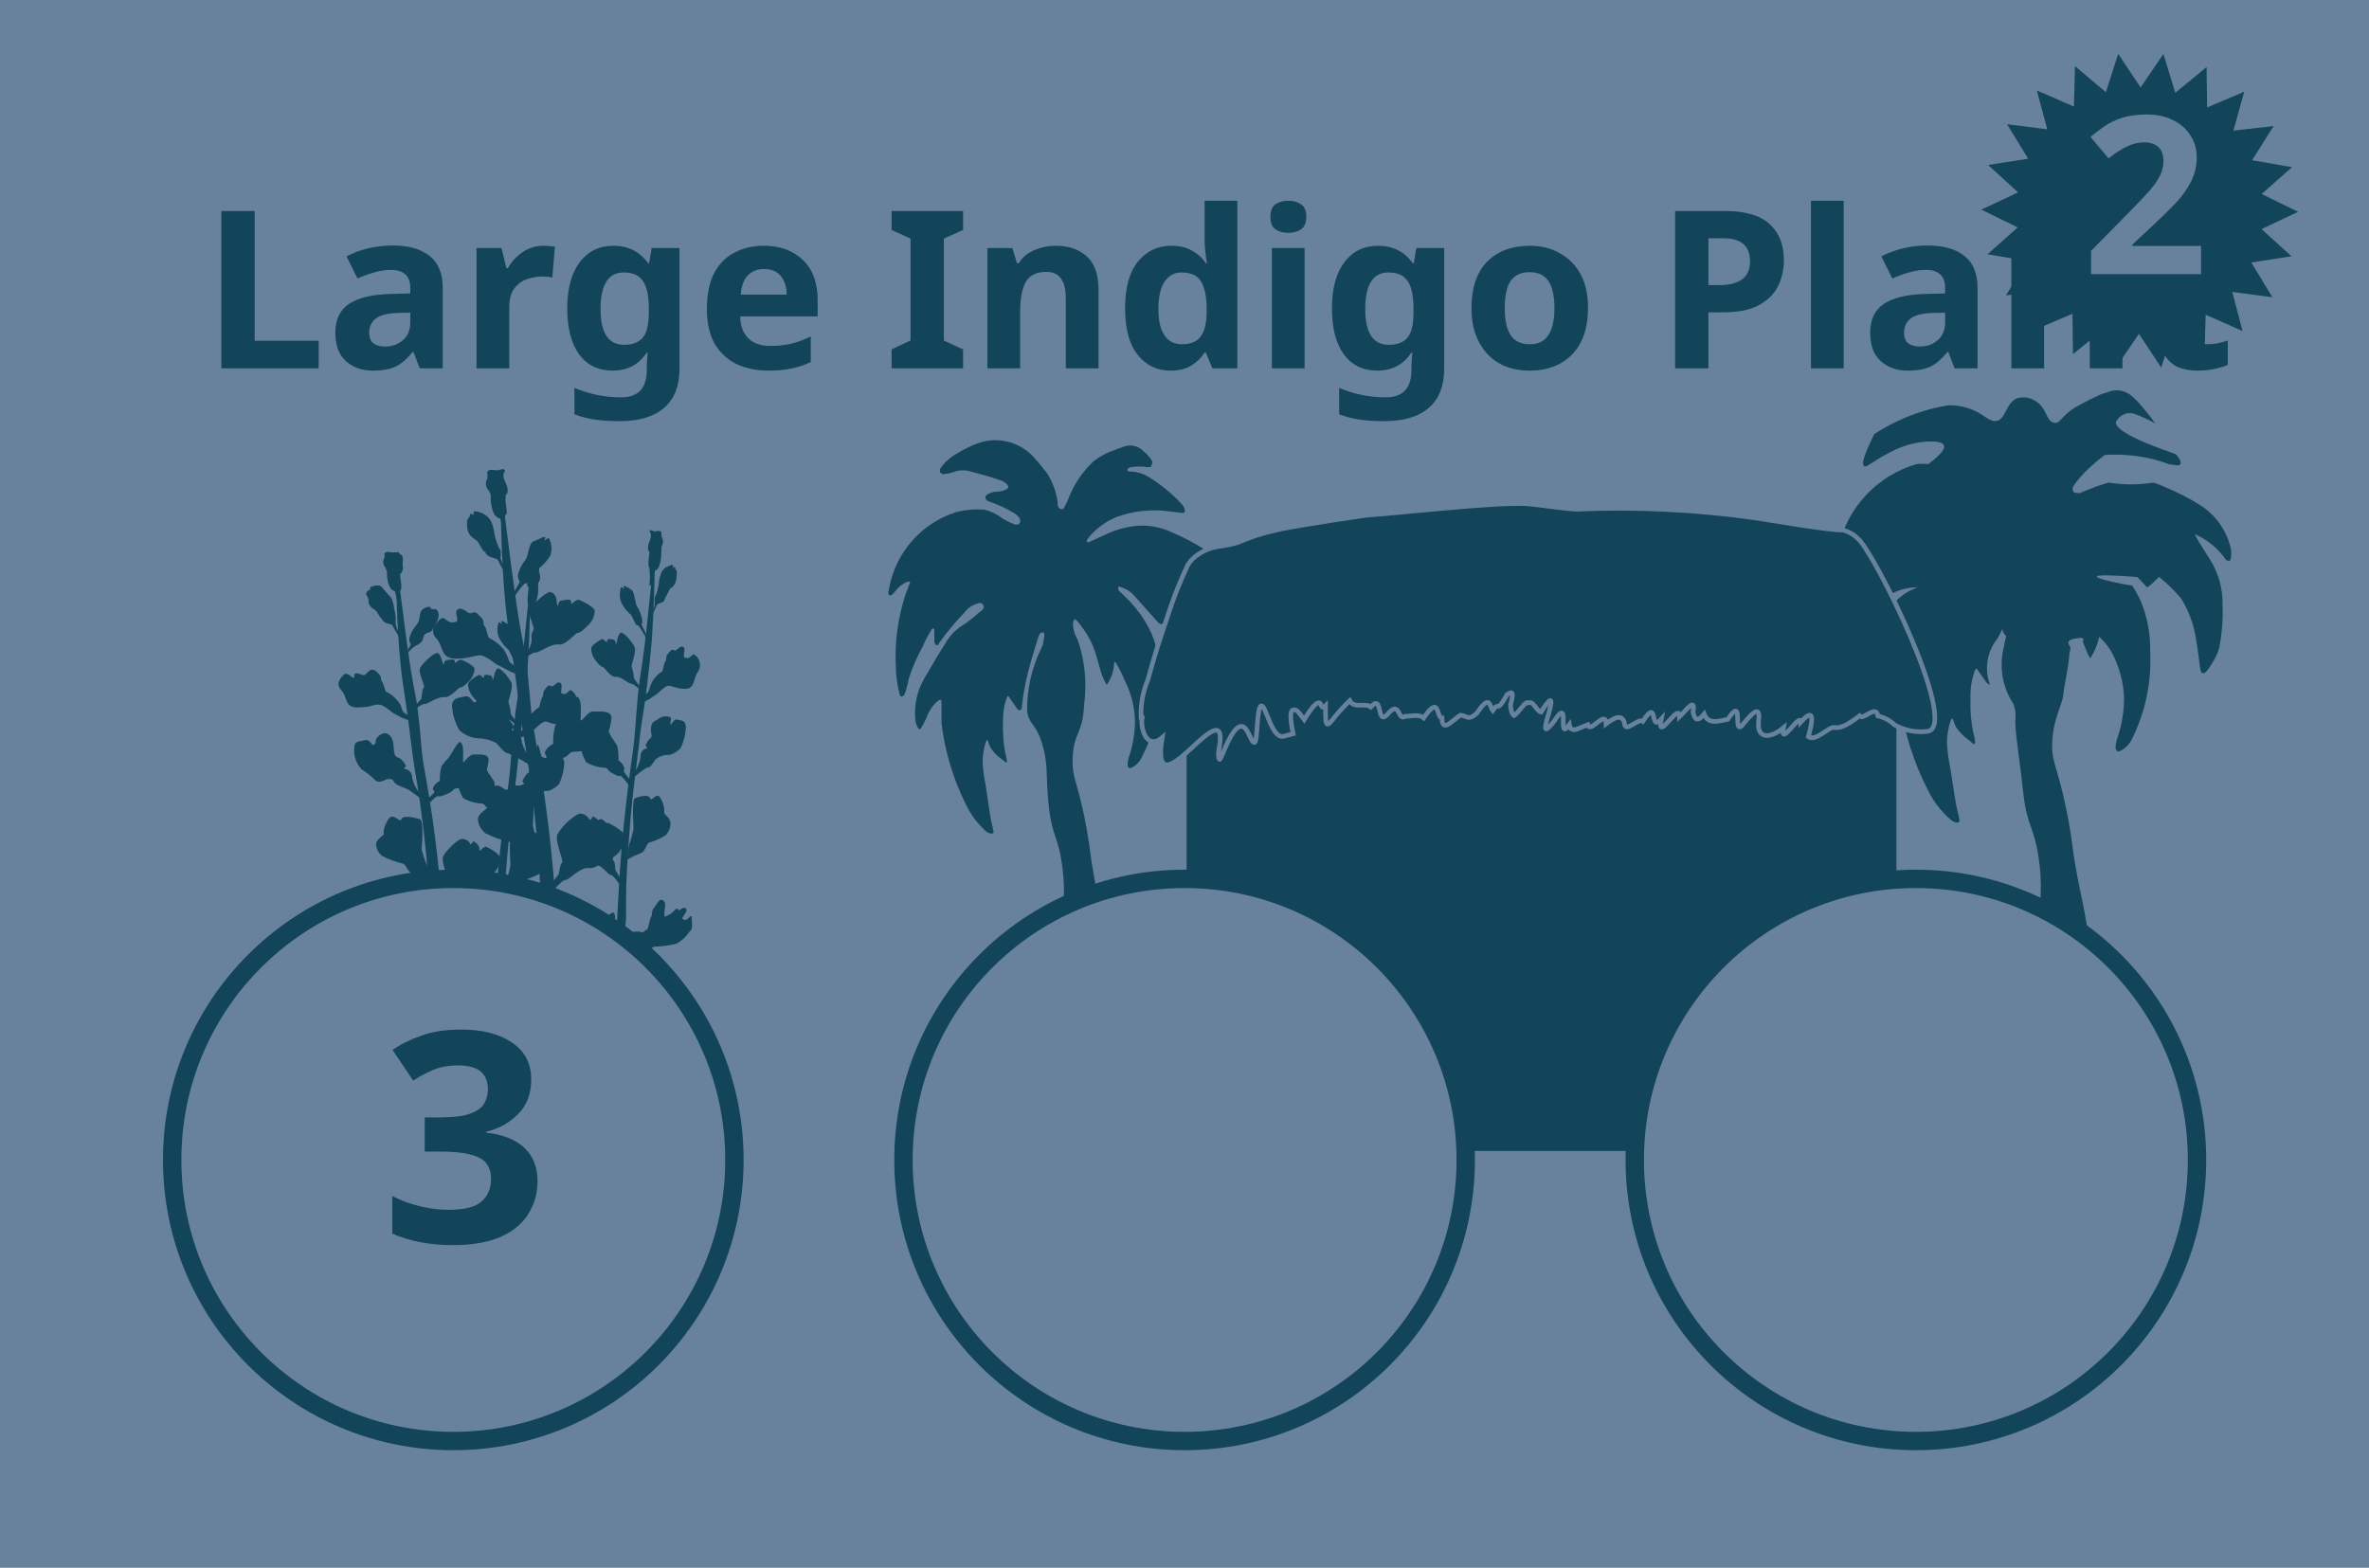
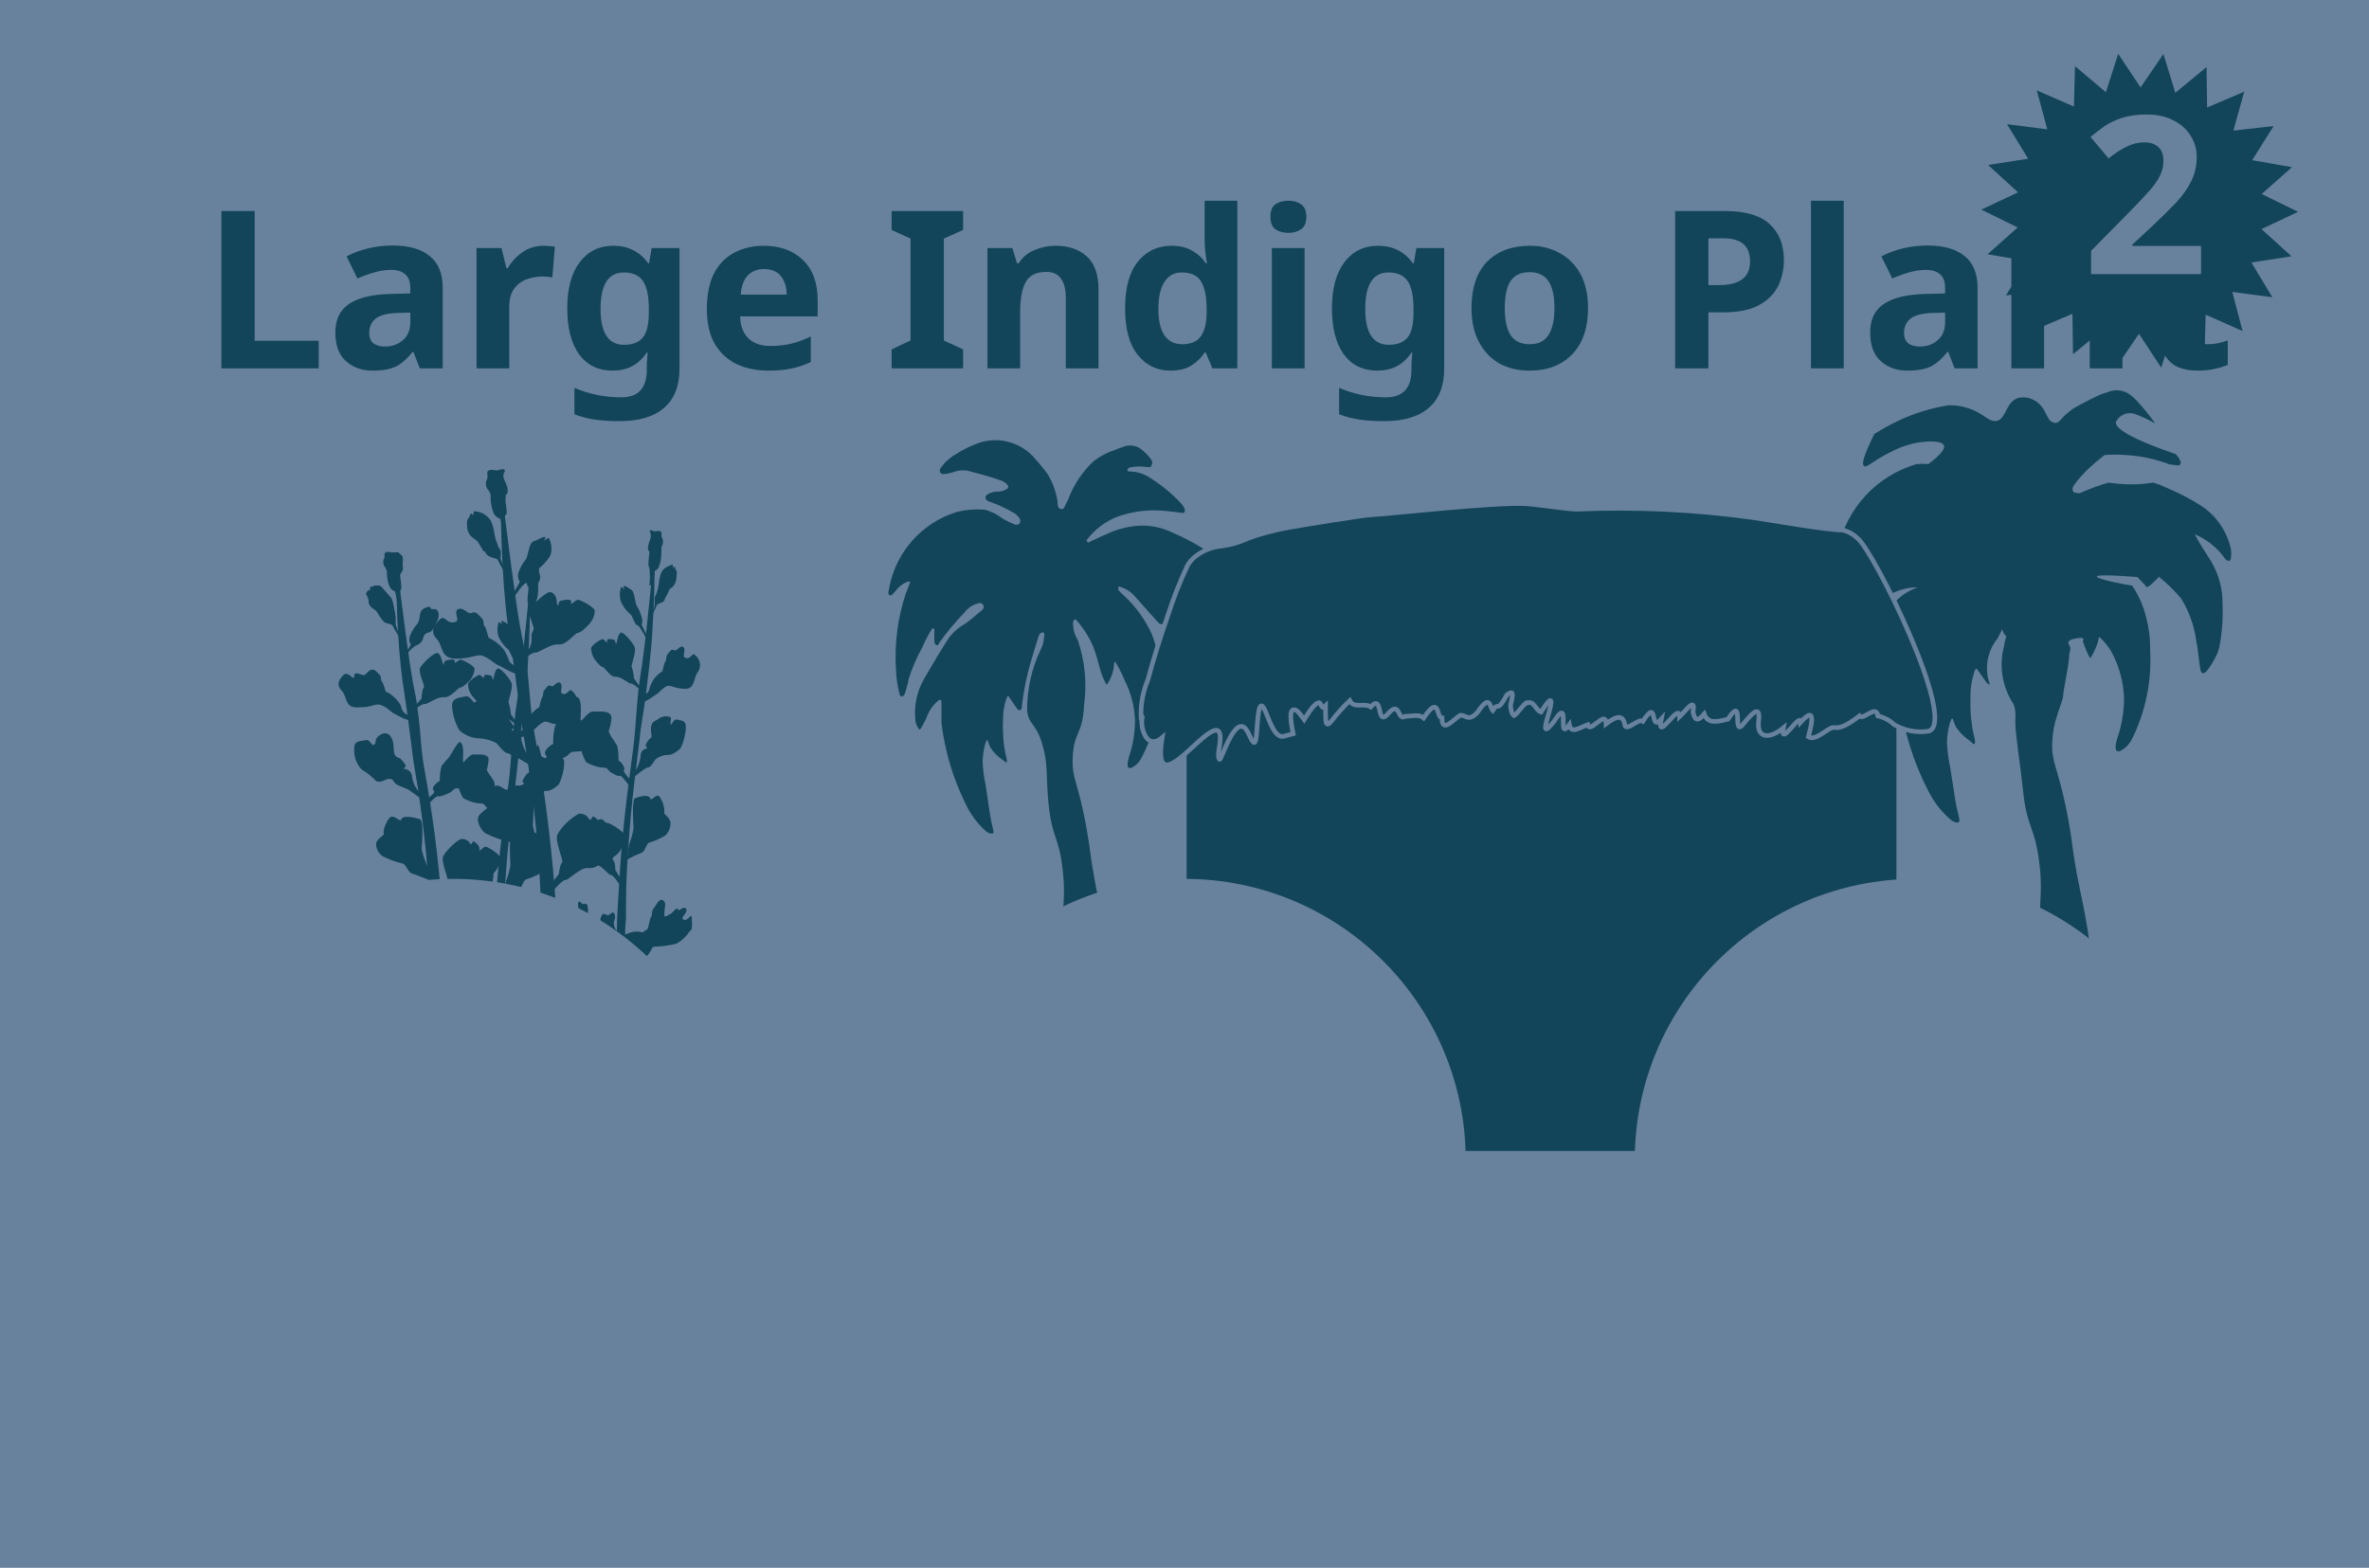
<svg xmlns="http://www.w3.org/2000/svg" viewBox="0 0 128.93 85.34">
  <defs>
-     <style>.cls-1,.cls-5,.cls-7{fill:#68829e;}.cls-2,.cls-7{font-size:12px;}.cls-2,.cls-3,.cls-4,.cls-6{fill:#124559;}.cls-2,.cls-6,.cls-7{font-family:CalifornianFB-Bold, Californian FB;font-weight:700;}.cls-4{stroke:#68829e;stroke-width:0.25px;}.cls-4,.cls-5{stroke-miterlimit:10;}.cls-5{stroke:#124559;}.cls-6{font-size:16px;}</style>
+     <style>.cls-1,.cls-5{fill:#68829e;}.cls-2,.cls-5{font-size:12px;font-family:CalifornianFB-Bold, Californian FB;font-weight:700;}.cls-2,.cls-3,.cls-4{fill:#124559;}.cls-4{stroke:#68829e;stroke-miterlimit:10;stroke-width:0.25px;}</style>
  </defs>
  <g id="Layer_2" data-name="Layer 2">
    <g id="BUILDINGS">
      <g id="large_indigo_plant">
        <rect id="building_bg" class="cls-1" width="128.93" height="85.34" />
        <text class="cls-2" transform="translate(10.97 20.05)">Large Indigo Plant</text>
        <g id="building">
          <path class="cls-3" d="M58.13,61.13A.13.13,0,0,1,58,61c.1-.55.21-1.27.29-2.13a26.85,26.85,0,0,0,0-4.88c-.14-1.51-.26-1.33-.37-2.8-.16-2.08.1-2.23-.08-3.8-.21-1.92-.59-1.73-.78-3.69-.15-1.55,0-2.1-.35-3.24s-.73-1-.81-1.78a7.6,7.6,0,0,1,.75-3.35,1.36,1.36,0,0,0,.16-.59.45.45,0,0,0,0-.31l-.07,0c-.15,0-.2.15-.24.28-.14.44-.27.88-.4,1.32a14.19,14.19,0,0,0-.48,2.35c0,.1,0,.25-.11.28s-.17-.11-.23-.19l-.35-.51c-.1-.17-.13,0-.21.24a3.52,3.52,0,0,0-.13.95,5.51,5.51,0,0,0,0,.7,6.33,6.33,0,0,0,.06.78c.08.54.2.81.13.86s0,0-.3-.19a2.27,2.27,0,0,1-.56-.58c-.15-.27-.14-.44-.2-.44s-.23.59-.24,1.16a6.85,6.85,0,0,0,.16,1.28c.22,1.52.26,1.74.31,2s.08.31.11.47,0,.2-.15.18a.53.53,0,0,1-.26-.13,4.63,4.63,0,0,1-1.11-1.51,13.5,13.5,0,0,1-1.3-4.37c0-.3,0-.62,0-.92v-.22c0-.13-.06-.16-.17-.09a2.1,2.1,0,0,0-.65.95c-.09.18-.17.35-.27.52s-.14.1-.2,0a1,1,0,0,1-.14-.49,3.72,3.72,0,0,1,.5-2.19c.41-.7.82-1.41,1.26-2.09a2.63,2.63,0,0,1,.83-.8c.37-.22.68-.53,1-.78.09-.07.18-.16.12-.29a.2.2,0,0,0-.27-.12,1.33,1.33,0,0,0-.76.5A15,15,0,0,0,51.11,35c0,.05-.06.14-.14.12a.23.23,0,0,1-.12-.21c0-.17,0-.35,0-.52s0-.15-.06-.18-.09.06-.12.11a6.5,6.5,0,0,0-.47.91A9.51,9.51,0,0,0,49.44,37c0,.16-.08.32-.11.48a2.26,2.26,0,0,1-.1.31.19.19,0,0,1-.17.12c-.08,0-.09-.09-.11-.16a6.19,6.19,0,0,1-.19-1.36,10.83,10.83,0,0,1,.54-4.09c.06-.15.12-.29.17-.44s.08-.12.05-.18-.12,0-.17,0a1.54,1.54,0,0,0-.63.51c-.1.1-.2.28-.32.2s0-.29,0-.43a5.36,5.36,0,0,1,3.69-4.1,4.94,4.94,0,0,1,1.48-.12,2.58,2.58,0,0,1,1,.49,4.73,4.73,0,0,0,.68.33c.09,0,.18,0,.23-.06a.26.26,0,0,0,0-.3,1,1,0,0,0-.32-.29,7,7,0,0,0-1.3-.6.75.75,0,0,1-.13-.06.19.19,0,0,1,0-.33,1,1,0,0,1,.55-.16,1,1,0,0,0,.5-.13c.12-.08.13-.17,0-.29a.8.8,0,0,0-.38-.21c-.58-.21-1.16-.35-1.75-.51a1.43,1.43,0,0,0-.79.09,2.66,2.66,0,0,1-.49.1.22.22,0,0,1-.21-.11.27.27,0,0,1,.06-.26,2.57,2.57,0,0,1,.84-.74,6,6,0,0,1,1.3-.62,2.83,2.83,0,0,1,3,.92c.22.23.41.5.62.75a4,4,0,0,1,.58,1.57c0,.15,0,.36.19.39s.19-.18.27-.3a1.38,1.38,0,0,0,.14-.3,5.57,5.57,0,0,1,1.35-2,3.84,3.84,0,0,1,1.2-.63c.13-.07.27-.09.4-.15a1,1,0,0,1,1.1.21,2.44,2.44,0,0,1,.46.5.26.26,0,0,1,0,.28c0,.11-.12.11-.21.11a2.61,2.61,0,0,0-.88,0h0c-.09,0-.23.06-.22.16s.15.07.23.08a2,2,0,0,1,1,.34,8.52,8.52,0,0,1,1.66,1.36,1,1,0,0,1,.21.31c.07.17,0,.25-.12.24s-.5-.07-.75-.09a6,6,0,0,0-2.79.3,3.87,3.87,0,0,0-1.63,1.23s-.07.08,0,.13.09.05.14,0c.32-.14.63-.3.94-.43a4.83,4.83,0,0,1,1.85-.45,3.81,3.81,0,0,1,1.71.38,11.67,11.67,0,0,1,1.68.88A3.37,3.37,0,0,1,66.94,32a1.15,1.15,0,0,1,0,.37c0,.18-.1.23-.22.14a.53.53,0,0,1-.12-.14,3.16,3.16,0,0,0-1.37-1.11c.24.47.53.87.78,1.32a4,4,0,0,1,.53,2.11,9.63,9.63,0,0,1-.15,2.08,2.51,2.51,0,0,1-.22.56c-.39.72-.61.87-.68.44s-.1-.89-.18-1.32a5.66,5.66,0,0,0-.72-2.08,8.51,8.51,0,0,0-1-1c-.07-.07-.11,0-.12.08s0,.2-.06.3c-.07.25-.23.3-.39.12-.45-.5-.9-1-1.34-1.5a1.56,1.56,0,0,0-.68-.41.1.1,0,0,0-.14,0c0,.06,0,.11,0,.15a4,4,0,0,0,.29.29,6.55,6.55,0,0,1,1.54,2.13,6.17,6.17,0,0,1,.43,2.38,8.79,8.79,0,0,1-1,4.35,1.17,1.17,0,0,1-.51.52c-.18.08-.25,0-.24-.22a2.29,2.29,0,0,1,.07-.36,6.06,6.06,0,0,0,.33-2,5.13,5.13,0,0,0-.56-2.16A6.47,6.47,0,0,0,60.68,36a.59.59,0,0,0-.06.28,2.12,2.12,0,0,1-.39,1h0a3.24,3.24,0,0,1-.35-.83c-.12-.43-.23-.86-.39-1.27a5.39,5.39,0,0,0-.87-1.38c-.06-.07-.1-.1-.13-.09s-.09.13-.09.17a1.68,1.68,0,0,0,.25.94A7.67,7.67,0,0,1,59,38.37c-.07,1.63-.57,1.46-.62,2.89-.05,1.19.3,1.25.77,3.92.22,1.22.14,1.16.41,2.63.2,1.11.32,1.58.5,2.69.11.75.16,1.22.24,1.91.31,2.66.47,4.09.8,5.61a24.94,24.94,0,0,0,.8,2.86c0,.09,0,.2-.1.2Z" />
          <path class="cls-3" d="M111.14,62.48c.12-.63.27-1.5.37-2.56a29.42,29.42,0,0,0,0-5.46c-.16-1.69-.29-1.49-.42-3.14-.19-2.32.11-2.49-.09-4.25-.25-2.15-.69-1.93-.91-4.12-.15-1.46-.39-2.81-.41-3.63a3.61,3.61,0,0,0,0-.6,1.93,1.93,0,0,0-.09-.38,3.9,3.9,0,0,1-.51-3.21c0-.16.07-.32.11-.49a.74.74,0,0,1-.23-.42c0-.14,0-.29.07-.18a2,2,0,0,1-.1.29c-.07.15-.15.29-.22.43a2.55,2.55,0,0,0-.41,2.5c-.12,0-.19-.12-.26-.21l-.4-.57c-.12-.19-.16,0-.24.27a3.74,3.74,0,0,0-.16,1.06c0,.29,0,.49,0,.78a7.77,7.77,0,0,0,.08.88c.09.61.23.9.15,1s-.06,0-.35-.21a2.64,2.64,0,0,1-.65-.66c-.17-.3-.16-.49-.23-.49s-.27.66-.28,1.3a9.36,9.36,0,0,0,.19,1.44c.26,1.7.3,1.94.36,2.19s.09.35.12.52,0,.23-.17.21a.71.71,0,0,1-.32-.17,5,5,0,0,1-1.17-1.5A15,15,0,0,1,103.38,38a8.85,8.85,0,0,1,0-1,2.09,2.09,0,0,0,0-.25c.22-.13-.58-.13-.44.11a1.57,1.57,0,0,0-.19.26,5.7,5.7,0,0,0-.32.6,4.63,4.63,0,0,1-.31.58c-.08.14-.15.11-.23,0a1.16,1.16,0,0,1-.15-.55,4,4,0,0,1,0-1l.06-.31c1-1.69.17-3.54,2.56-4.47-2.39,0-4,2.78-3.33,4.36a.19.19,0,0,1-.19.13c-.09,0-.1-.1-.12-.17s-.07-.25-.1-.38l-.06-.38a5.6,5.6,0,0,1-.07-2.17c0-.16,0-.31,0-.47a11.44,11.44,0,0,1,.59-2.7c.06-.17.13-.33.2-.49a1.62,1.62,0,0,0-.88.4c-.1.12-.23.31-.36.22s0-.32,0-.48a6.12,6.12,0,0,1,4.27-4.58,4.1,4.1,0,0,1,.64,0c.84-.63.88-.88.85-1-.1-.32-1.07-.25-1.67-.12a5.19,5.19,0,0,0-1.3.5c-.92.46-1.25.85-1.38.73s-.07-.45.55-1.74a11.86,11.86,0,0,1,1.34-.74,10.1,10.1,0,0,1,2.71-.83,3,3,0,0,1,.93.12c1,.27,1.26.86,1.73.72s.46-1,1.1-1.23a1.2,1.2,0,0,1,1,.18c.59.39.53,1,.92,1.14s.32-.23,1.17-.79c0,0,.58-.34,1.38-.71.15-.07.32-.1.47-.16a1.22,1.22,0,0,1,1.27.23,2.6,2.6,0,0,1,.28.26,13.52,13.52,0,0,1,1,1.23,7.9,7.9,0,0,0-1.15-.53.84.84,0,0,0-1,.47c0,.29.54.79,3.26,1.73a1.16,1.16,0,0,1,.24.34c.08.19,0,.29-.15.27l-.42-.05a8,8,0,0,0-2.37-.51,7.46,7.46,0,0,0-1.17,0,12.13,12.13,0,0,0-1,.86l-.3.32c-.31.36-.48.57-.44.72s.07.15.38.18l.27-.12.28-.11c.23-.09.46-.18.69-.25l.35-.1a7.71,7.71,0,0,0,2.42,0l.33.11.32.14a12.61,12.61,0,0,1,1.94,1,3.79,3.79,0,0,1,1.64,2.39,1.49,1.49,0,0,1,0,.42c0,.2-.12.25-.26.15a.51.51,0,0,1-.13-.16,3.85,3.85,0,0,0-1.58-1.24c.26.53.6,1,.89,1.48a4.46,4.46,0,0,1,.62,2.36,10.09,10.09,0,0,1-.18,2.33,2.47,2.47,0,0,1-.26.63c-.44.8-.7,1-.78.49s-.11-1-.21-1.48a5.82,5.82,0,0,0-.83-2.32,8.84,8.84,0,0,0-1.2-1.17c.35-.39-.48.56-.66.56l-.26-.28-.26-.27c-4.88-.38-.1.55-.29.45l.18.28c.11.2.22.4.31.61a6.71,6.71,0,0,1,.5,2.67A9.65,9.65,0,0,1,116,40.29a1.38,1.38,0,0,1-.58.57c-.21.1-.29,0-.28-.24a1.77,1.77,0,0,1,.08-.4,6.74,6.74,0,0,0,.38-2.23,5.73,5.73,0,0,0-.64-2.42,3.26,3.26,0,0,0-.44-.63c-.16-.18-.29-.3-.29-.25a1.72,1.72,0,0,1-.09.36,3.72,3.72,0,0,1-.38.79s-.13-.21-.22-.44l-.19-.49c.08-.14.11-.27-.55-.12-.17.05-.31.15-.18.34s0,.34,0,.51c-.06.84-.29,1.65-.35,2.35l-.14.44q-.09.24-.18.54a4.86,4.86,0,0,0-.25,1.28,4,4,0,0,0,0,.71c.09.78.43,1.32.87,3.67.25,1.37.16,1.3.46,2.94.24,1.25.38,1.77.58,3,.13.84.19,1.36.28,2.14.36,3,.55,4.57.93,6.27a29.18,29.18,0,0,0,1,3.42Z" />
          <path class="cls-3" d="M102.73,34.28l-37.67.11a.47.47,0,0,0-.48.48V62.16a.48.48,0,0,0,.48.49h37.67a.49.49,0,0,0,.48-.49V34.76A.48.48,0,0,0,102.73,34.28Z" />
          <path class="cls-4" d="M95.38,28.17a53,53,0,0,0-9.59-.45c-.4,0-2.22-.27-2.72-.3-1.71-.1-7.4.55-8.54.61-.19,0-3.83.56-4.84.77-2.18.48-1.85.72-3.18.92a2.72,2.72,0,0,0-1.49.6,1.86,1.86,0,0,0-.38.44,22.74,22.74,0,0,0-1.11,2.83c-.39,1.13-.75,2.27-1.06,3.42a4.78,4.78,0,0,0-.37,2l.15-.08c-.3.16,0,2.07,1,1.22-.36,2.22.57,1.52,1.54.62s1.79-1.64,1.59-.24c-.1.53-.08.77,0,.81s.65-1.85,1.19-1.8c.35,0,.51.9.7.88s.11-2,.38-2,.57,1.87,1.24,1.65l.49-.13c-.17-.82-.18-1.25,0-1.3s.31.14.6.53c.44-.72.65-.91.8-.92s.1.43.36.17c0,.77,0,1,.12,1s.26-.29.73-.8c.19-.21.36-.38.47-.48.22.45.81.1,1.14.34.68-.75.3,1,.88.44.75-.91.55.37,1,.07.34,0,.75-.13,1,.09.9-1.32.67,0,1,0,0,.86.58.11,1-.15.32,0,.43.36.92-.14.71-1.06.66-.33.84-.12.36-.53.19.21.78-.86.19-.11.43-.33.19.56,0,.22.07.51.19.59.19-.11.66-.84.74-.7.36-.12.44.42.73.5.48-.77.69-.91.44,0-.42,1.34-.1.94.24.54,1-1.56.13,1.17.86.15.09.53.58.14,1,0,.1.53,1-.87,1-.05.46-.35.85-.54,1-.06,0,.64.73-.27,1-.08.88-1.35.33.63,1-.11-.28,1.36,1-1,1-.14.33-.31.89-1.12.73-.26.08.33.17.64.61.12.21.57.75.4,1.29.28.89-1.37.25.87.77.34.71-.89,1-1.05.9-.2s.53,1,1.35.33c-.21,1.12.92-.88.94-.31.5-.55.82-.68.42.8.43.26,1.1-.56,1.4-.51s.65-.07,1.38-.63c.19.27.92-.66,1,0a1.93,1.93,0,0,1,.9.48,2.86,2.86,0,0,0,1.86.35c1.63-.45-3-9.86-3.87-10.5a1.71,1.71,0,0,0-.82-.45C99.59,28.88,96.16,28.28,95.38,28.17Z" />
        </g>
        <g id="indigos">
          <g id="indigo_flower">
            <path class="cls-3" d="M31,63.71s-.86-3.08-5.05-3.84C26.47,62.79,31,63.71,31,63.71Z" />
            <path class="cls-3" d="M30.41,62.63s1.08-3.27-3.1-4A5.82,5.82,0,0,0,30.41,62.63Z" />
            <path class="cls-3" d="M30.94,63.49S33.25,63.15,36,60C33.06,59.81,30.94,63.49,30.94,63.49Z" />
            <path class="cls-3" d="M30.61,61.53s.76-3.51-2.6-7C27,57.44,30.61,61.53,30.61,61.53Z" />
            <path class="cls-3" d="M34,56.18s-4.43,1.93-2.83,7.38C34.59,62,34,56.18,34,56.18Z" />
            <path class="cls-3" d="M32.11,54.16a7,7,0,0,0-1.51,6.48C32.92,59,32.11,54.16,32.11,54.16Z" />
            <path class="cls-3" d="M30.36,63.13c0-.15,0-.33-.05-.51l-.06-.55L30.13,61c-.09-.74-.17-1.48-.25-2.23,0-.38-.07-.75-.09-1.14,0-.19,0-.39,0-.63l0-.53c0-.7,0-1.44-.08-2.17L29.53,52c0-.38-.06-.76-.07-1.15l0-1.12c-.05-1.48-.13-3-.27-4.45s-.34-3-.56-4.42c-.12-.73-.25-1.48-.34-2.22L28,36.45c-.1-.74-.22-1.45-.33-2.21s-.18-1.49-.24-2.24c-.11-1.5-.17-3-.17-4.49a.07.07,0,0,1,.07-.07.07.07,0,0,1,.07.06c.2,1.49.37,3,.58,4.44.1.74.2,1.47.33,2.2l.21,1.1c.07.37.13.75.17,1.12.08.75.14,1.5.21,2.23s.21,1.46.34,2.2c.25,1.48.47,3,.64,4.45s.31,3,.4,4.48l.07,1.12c0,.36.07.72.11,1.09.09.73.22,1.47.32,2.22A16.94,16.94,0,0,1,31,56.44c0,.19,0,.39,0,.59s0,.31,0,.49c0,.35.06.72.1,1.09l.24,2.22L31.44,62l0,.56c0,.19,0,.38,0,.61a.58.58,0,0,1-1.16,0Z" />
            <path class="cls-3" d="M29,41.93s.77-.65.75-.74-.15-.12-.06-.33a1,1,0,0,1,.42-.37,3,3,0,0,1,.11-1,6.22,6.22,0,0,1,.47-.56c.09-.1.58-1,.72-1,.31.12.17,1.08.19,1.26s.39-.48.68-.46,1-.1,1,.35a3,3,0,0,1-.54,1.48,3.79,3.79,0,0,1-1.49.36c-.25,0-.29.18-.44.26s-.7.34-.8.25-.83.75-.83.75Z" />
            <path class="cls-3" d="M29.9,48.24l.51-.66s.07-.55.18-.63-.42-1.18-.25-1.54a3.08,3.08,0,0,1,1.17-1.12.57.57,0,0,1,.55.29c.08.17.17-.15.22-.14s.43.25.38.52.27-.22.44-.16.9.47.91.72a1.55,1.55,0,0,1-.32.87,1.51,1.51,0,0,1-.71.46c-.17,0-.5.46-.95.4s-1.09.68-1.26.65-.87.82-.87.82Z" />
            <path class="cls-3" d="M28.43,35.74l.49-.56s.06-.67.17-.73-.4-1-.24-1.29.92-1,1.13-.93c.39.15.28.57.36.71s0-.22.21-.25.57-.13.53.1.25-.18.41-.14.87.4.88.6a1.14,1.14,0,0,1-.31.73c-.16.16-.45.47-.61.47s-.62.68-1.05.63-1.09.47-1.25.44-.72.4-.72.4Z" />
            <path class="cls-3" d="M29.05,41.43a2,2,0,0,1-.67-1.14.55.55,0,0,0-.55-.53l.15-.19s-.28-.49-.47-.53-.33-1.21-.5-1.33-.17-.56-.29-.48-.25.77-.31.77a1.61,1.61,0,0,0-.56.22c-.11.1-.23-.39-.54-.31s-.71.06-.71.51A3,3,0,0,0,25,39.75a1.69,1.69,0,0,0,1,.44,2.2,2.2,0,0,1,1,.25c.09.06.44.58.64.56a7.52,7.52,0,0,1,1.49.86Z" />
            <path class="cls-3" d="M29.32,46A5.24,5.24,0,0,1,29,44.92c0-.16.16-1.87-.12-2s-1.09-.3-1.22,0-.54-.48-.85,0-.34.86-.29,1-.55.33-.51.71a1.07,1.07,0,0,0,.41.73,6,6,0,0,0,1.27.46c.25,0,.38.59.64.66s1.2.45,1.2.45Z" />
            <path class="cls-3" d="M30,53.42s-.63-.12-.8-.48a2.89,2.89,0,0,0-.33-.71,2.73,2.73,0,0,0-1-.83c-.07,0-.19-.7-.31-.8s0-.37-.19-.54-.45-.69-.74-.53-.19.31-.14.76-.09.28-.4.17l0,0c-.34-.09-.6-.61-.74-.25l0,0c-.29-.14-.41-.24-.61-.12l0,0s0,0,0,0c-.16.19.2.4.31.62a.14.14,0,0,0,0,.06c-.17.2-.35.09-.51,0a1.42,1.42,0,0,0-.13-.12s-.13-.06-.13,0a.42.42,0,0,1,0,.07,4,4,0,0,0,.06.66l0,0a1.39,1.39,0,0,0,.21.21l0,0a2.89,2.89,0,0,0,1,.76,9.86,9.86,0,0,0,1.74.19c.4,0,1.09.65,1.21.68s1,.62,1.41.59S30,53.42,30,53.42Z" />
            <path class="cls-3" d="M28.34,36.35s-.5-.1-.64-.39a2.71,2.71,0,0,0-.26-.57,2.23,2.23,0,0,0-.82-.66c-.06,0-.15-.57-.25-.65s0-.3-.15-.43-.3-.41-.53-.29-.44-.32-.74-.21.08.61-.13.69c-.51.2-.59-.39-.86-.14s-.61.64-.2,1.07.15,1.16,1.23,1.08c.72-.05.83-.18,1.14-.18s.88.53,1,.55.8.5,1.14.48S28.34,36.35,28.34,36.35Z" />
            <path class="cls-3" d="M30.55,53.67s.48-.29.53-.34.21-.15.22-.25-.13-.19-.05-.38l.51-1.19a2.39,2.39,0,0,1,.12-.22c.16-.23.42-.27.61-.47a.64.64,0,0,0,.1-.13l0-.11.07-.41c0-.11.05-.34.15-.41s.15.07.29.05.2-.21.31-.11.05.37,0,.47a.71.71,0,0,0,.1.43c.06.08.16.13.22.21s.23.11.45,0a1.17,1.17,0,0,1,.58-.1c.37.06.85.17.89.34a1.84,1.84,0,0,1-.53,1.09c-.23.1-.51.7-.89.68a5,5,0,0,0-1.26,0,7.27,7.27,0,0,1-.77.28c-.18.06-.54.46-.69.31s-1,1.05-1,1.05Z" />
            <path class="cls-3" d="M27.86,32.44c.08-.13.43-.77.43-.77a.55.55,0,0,1-.08-.48,2.22,2.22,0,0,1,.39-.72c.14-.14.18-.92.43-1s.76-.41.63-.14.18-.16.23,0a1.22,1.22,0,0,1,.07.89,2.46,2.46,0,0,1-.77.82c-.11,0-.43.78-.56.71s-.77.93-.77.93Z" />
            <path class="cls-3" d="M27.46,31.16l-.29-.52c0-.05-.08-.17-.13-.21s-.5-.08-.62-.34c0,0,0-.05,0-.06s0,0-.05,0-.1-.09-.16-.2,0,0-.12-.2a1.21,1.21,0,0,0-.1-.16,1.06,1.06,0,0,0-.21-.16.85.85,0,0,1-.25-.26.89.89,0,0,1-.11-.49.53.53,0,0,1,.05-.33.47.47,0,0,1,.09-.1v0c0-.15.08-.23.16-.11s0-.23.13-.19a1.13,1.13,0,0,1,.86.51,2.23,2.23,0,0,1,.19.67,2.48,2.48,0,0,0,.2.67c0,.1.1.18.14.28s0,.29,0,.44a3,3,0,0,0,.15.38c.07.18.15.35.23.52Z" />
            <path class="cls-3" d="M27.4,29.1c0-.14-.17-.86-.17-.86a.59.59,0,0,1-.37-.32,2.37,2.37,0,0,1-.16-.81.39.39,0,0,0,0-.13l0-.08-.05-.1-.05-.09a.55.55,0,0,1-.07-.68l0-.05a.14.14,0,0,1,0-.09.08.08,0,0,1,0-.05c-.08-.29.18-.29.47-.24h.1l0,0a.59.59,0,0,1,.19-.05.2.2,0,0,1,.14,0,.24.24,0,0,1,.06.08c-.3.41.22.67.13,1.2a.4.4,0,0,1-.1.12l0,.11a.39.39,0,0,0,0,.06c-.07.1.16.88,0,.91s0,1.2,0,1.2Z" />
          </g>
          <g id="indigo_flower-2" data-name="indigo_flower">
            <path class="cls-3" d="M26.43,62.89s-2.52-3.42-6-4.06C20.87,61.29,26.43,62.89,26.43,62.89Z" />
            <path class="cls-3" d="M24.18,61.15s.91-2.76-2.61-3.4A4.92,4.92,0,0,0,24.18,61.15Z" />
            <path class="cls-3" d="M24.63,61.87s.92.67,3.26-2A3.15,3.15,0,0,0,24.63,61.87Z" />
            <path class="cls-3" d="M24.35,60.22a6.94,6.94,0,0,0-2.19-5.9C21.29,56.78,24.35,60.22,24.35,60.22Z" />
            <path class="cls-3" d="M27.24,55.72s-3.73,1.62-2.38,6.21C27.7,60.63,27.24,55.72,27.24,55.72Z" />
            <path class="cls-3" d="M25.62,54a5.92,5.92,0,0,0-1.27,5.46C26.3,58.05,25.62,54,25.62,54Z" />
            <path class="cls-3" d="M24.14,61.57c0-.12,0-.28,0-.43l-.05-.46-.11-.94c-.07-.62-.14-1.25-.2-1.88,0-.31-.06-.63-.08-1a4.73,4.73,0,0,1,0-.54c0-.14,0-.29,0-.44,0-.59,0-1.21-.06-1.83l-.17-1.88c0-.32-.05-.64-.05-1l0-.94c-.05-1.26-.11-2.5-.23-3.75s-.28-2.49-.47-3.72c-.1-.62-.22-1.25-.29-1.88l-.24-1.87c-.08-.62-.18-1.21-.27-1.85s-.15-1.26-.2-1.89q-.14-1.89-.15-3.78a.06.06,0,0,1,.06-.06.06.06,0,0,1,.06.05c.17,1.25.31,2.5.49,3.74.08.62.17,1.24.28,1.85l.18.93c.05.31.1.62.13.94.08.63.12,1.26.18,1.88s.18,1.23.29,1.85c.21,1.24.4,2.49.54,3.75s.26,2.51.34,3.77l.06.94c0,.31.05.61.09.92.08.62.18,1.24.27,1.87a15.06,15.06,0,0,1,.17,1.92c0,.17,0,.34,0,.51s0,.25,0,.4.05.61.09.92l.2,1.87.1.94,0,.48c0,.16,0,.32,0,.51a.5.5,0,0,1-.48.5.49.49,0,0,1-.5-.46Z" />
            <path class="cls-3" d="M23,43.72s.66-.54.64-.62-.13-.1-.05-.28a1,1,0,0,1,.35-.32,2.52,2.52,0,0,1,.09-.8,4.86,4.86,0,0,1,.4-.47c.08-.09.49-.88.6-.84.27.1.15.92.17,1.07s.32-.41.57-.39.83-.09.82.29a2.35,2.35,0,0,1-.45,1.24,3.15,3.15,0,0,1-1.25.31c-.21,0-.25.15-.38.22s-.58.28-.67.21-.7.63-.7.63Z" />
            <path class="cls-3" d="M23.75,49l.43-.57s.06-.46.16-.52-.36-1-.22-1.3.79-.93,1-.94a.48.48,0,0,1,.46.24c.07.15.15-.13.18-.12s.37.21.33.44.22-.18.36-.14.76.4.77.61a1.19,1.19,0,0,1-.86,1.13c-.15,0-.42.38-.81.33s-.91.57-1.05.54-.74.69-.74.69Z" />
            <path class="cls-3" d="M22.51,38.51l.42-.47s.05-.57.14-.62-.34-.83-.2-1.08.77-.85.95-.79.24.48.3.6,0-.18.18-.21.48-.11.45.08.21-.15.35-.11.72.33.73.5a1,1,0,0,1-.26.62c-.13.13-.37.39-.51.39s-.52.57-.89.53-.91.4-1.05.37-.61.34-.61.34Z" />
            <path class="cls-3" d="M23,43.3a1.61,1.61,0,0,1-.57-1,.46.46,0,0,0-.46-.45l.13-.16s-.24-.41-.4-.44c-.43-.1-.14-.71-.42-1.13a.42.42,0,0,0-.25-.2.45.45,0,0,0-.35.09.55.55,0,0,0-.23.26c0,.11,0,.23-.14.29h0c-.09,0-.19-.34-.43-.27s-.6,0-.6.42a1.53,1.53,0,0,0,.35,1.12c.16.16.18.1.51.38s.28.3.4.33c.3.08.5-.23.76-.12.09,0,.09.1.21.22s.36.18.67.32c.06,0,1,.73.91.65h0Z" />
            <path class="cls-3" d="M23.26,47.14a4.62,4.62,0,0,1-.31-.91c0-.13.14-1.57-.1-1.64s-.92-.25-1,0-.45-.41-.71,0-.29.72-.25.8-.46.29-.42.6a.85.85,0,0,0,.34.61,4.84,4.84,0,0,0,1.07.4c.21,0,.32.49.54.55s1,.38,1,.38Z" />
            <path class="cls-3" d="M23.82,53.39s-.53-.1-.67-.4a3.08,3.08,0,0,0-.28-.6A2.22,2.22,0,0,0,22,51.7c-.05,0-.16-.6-.26-.68s0-.31-.16-.45-.37-.58-.62-.45a.26.26,0,0,0-.16.32c0,.06,0,.11,0,.19a2.16,2.16,0,0,1-.24.37c-.14.19-.25.33-.41.35s-.15-.06-.29-.06c-.3,0-.67.41-.58.7a.39.39,0,0,0,.18.2l.14.12a1.2,1.2,0,0,0,.21.13s0,0,.09,0a.5.5,0,0,0,.35.18.88.88,0,0,0,.39-.17l0,0a1,1,0,0,1,.21.08.21.21,0,0,1,.11.14h.54c.33,0,.91.55,1,.58s.83.53,1.19.5S23.82,53.39,23.82,53.39Z" />
            <path class="cls-3" d="M22.44,39s-.42-.08-.54-.33,0-.18-.22-.47a1.73,1.73,0,0,0-.69-.56s-.13-.48-.21-.55,0-.25-.13-.37-.2-.25-.34-.26a.26.26,0,0,0-.11,0c-.22.08-.23.23-.36.28s-.4-.16-.51-.07,0,.19-.09.22-.21-.21-.38-.2a.14.14,0,0,0-.11,0c-.23.21-.51.54-.16.9s.12,1,1,.91c.61,0,.69-.15,1-.15s.74.44.82.47.66.42,1,.39a.18.18,0,0,0,.14-.06C22.55,39.17,22.45,39,22.44,39Z" />
            <path class="cls-3" d="M24.3,53.6a5.2,5.2,0,0,1,.45-.28c.06,0,.17-.13.18-.21s-.11-.16,0-.32l.43-1a1.14,1.14,0,0,1,.1-.19c.13-.19.35-.23.51-.39A.87.87,0,0,0,26,51.1a.36.36,0,0,0,0-.1l.07-.34c0-.09,0-.29.12-.34s.13,0,.25,0,.16-.18.26-.1,0,.31,0,.4a.51.51,0,0,0,.08.36c0,.07.13.11.19.18s.19.09.38,0a1.14,1.14,0,0,1,.48-.09c.32.06.72.15.75.3a1.59,1.59,0,0,1-.44.91c-.2.09-.43.59-.75.58a4,4,0,0,0-1.06,0c-.17.08-.5.19-.65.24s-.46.38-.58.26-.87.88-.87.88Z" />
            <path class="cls-3" d="M22,35.73l.36-.65a.48.48,0,0,1-.07-.4,1.94,1.94,0,0,1,.33-.61c.33-.33.14-.69.36-.88a.66.66,0,0,1,.3-.15.13.13,0,0,1,.12,0c.06,0,0,.09.09.11s.1,0,.18,0a.23.23,0,0,1,.15.11c.13.2,0,.55-.06.6a2,2,0,0,1-.25.46c-.15.16-.27.08-.39.22s-.06.24-.18.39a.68.68,0,0,1-.3.21,1.47,1.47,0,0,0-.64.79Z" />
            <path class="cls-3" d="M21.7,34.65c-.08-.15-.16-.29-.25-.43a1.14,1.14,0,0,0-.1-.19c-.17-.12-.43-.06-.53-.28a.05.05,0,0,0,0,0s0,0,0,0-.08-.08-.14-.17,0,0-.1-.16-.07-.12-.09-.14a.58.58,0,0,0-.17-.14.55.55,0,0,1-.21-.21c-.1-.15,0-.22-.1-.42s-.09-.15-.08-.22a.27.27,0,0,1,.13-.16c.05,0,.08,0,.08,0s0,0,0-.1.05-.1.09-.1,0,0,.07,0,0-.05.07-.06,0,0,0,0a2.07,2.07,0,0,1,.25,0c.1,0,.17.1.36.32s.3.33.33.38a2.2,2.2,0,0,1,.14.53,3.39,3.39,0,0,1,.09.56,1.46,1.46,0,0,0,0,.37l.12.32.2.44Z" />
            <path class="cls-3" d="M21.64,32.92c0-.13-.14-.73-.14-.73a.45.45,0,0,1-.3-.27,1.84,1.84,0,0,1-.14-.68.89.89,0,0,0,0-.11l0-.07L21,31l0-.08a.44.44,0,0,1-.07-.57l0,0a.22.22,0,0,1,0-.08s0,0,0,0c-.06-.25.16-.25.4-.2h.08l0,0a.41.41,0,0,1,.16,0,.12.12,0,0,1,.12,0,.15.15,0,0,1,.05.06c.13.08.17.15.18.21s0,.13,0,.27a.54.54,0,0,0,0,.19.48.48,0,0,1-.08.39l-.06.06s0,.06,0,.08,0,.05,0,.06.14.74,0,.76,0,1,0,1Z" />
          </g>
          <g id="indigo_flower-3" data-name="indigo_flower">
            <path class="cls-3" d="M33.13,60.94s-.52-2.28,2.3-2.92A3.37,3.37,0,0,1,33.13,60.94Z" />
            <path class="cls-3" d="M33.49,60S32.22,57.44,35,56.8C34.66,59.26,33.49,60,33.49,60Z" />
            <path class="cls-3" d="M33.14,60.76s-.75.66-2.62-2C32.52,58.61,33.14,60.76,33.14,60.76Z" />
            <path class="cls-3" d="M33.36,59.1a8.1,8.1,0,0,1,1.75-5.9C35.81,55.66,33.36,59.1,33.36,59.1Z" />
            <path class="cls-3" d="M31,54.6s3,1.63,1.91,6.22C30.67,59.52,31,54.6,31,54.6Z" />
            <path class="cls-3" d="M32.34,52.9a6.94,6.94,0,0,1,1,5.46C31.8,56.93,32.34,52.9,32.34,52.9Z" />
            <path class="cls-3" d="M33.53,60.45a3.46,3.46,0,0,1,0-.43l0-.46.08-.93c.06-.63.12-1.25.17-1.88,0-.32,0-.63.06-1,0-.16,0-.33,0-.53s0-.3,0-.45c0-.59,0-1.21.05-1.83l.13-1.88c0-.31,0-.64.05-1l0-.94c0-1.25.09-2.5.18-3.75s.23-2.48.39-3.72c.07-.62.16-1.25.22-1.88L35.13,38c.07-.63.15-1.22.22-1.86s.13-1.26.16-1.89c.08-1.26.12-2.51.12-3.77,0,0,0-.07-.05-.07s0,0,0,.06c-.14,1.24-.25,2.49-.39,3.73-.07.62-.14,1.24-.23,1.85l-.14.93c-.05.31-.08.63-.11.94-.06.63-.1,1.26-.15,1.88s-.13,1.23-.22,1.85c-.17,1.25-.32,2.5-.44,3.75s-.2,2.52-.27,3.77l-.05,1c0,.3,0,.6-.07.91-.06.62-.15,1.24-.22,1.87a17.37,17.37,0,0,0-.13,1.93c0,.16,0,.33,0,.5s0,.25,0,.41,0,.61-.07.92l-.16,1.87-.08.94,0,.47c0,.16,0,.32,0,.51a.46.46,0,0,0,.39.5.44.44,0,0,0,.4-.46Z" />
            <path class="cls-3" d="M34.45,42.61a3.77,3.77,0,0,1-.51-.63c0-.08.1-.1,0-.27a.76.76,0,0,0-.28-.32,3.11,3.11,0,0,0-.07-.8c-.17-.28-.26-.39-.32-.48s-.39-.87-.48-.83-.12.91-.13,1.06-.27-.41-.46-.39-.67-.09-.67.29a3,3,0,0,0,.37,1.25,2.22,2.22,0,0,0,1,.3c.17,0,.2.15.3.22s.47.29.54.22.56.62.56.62Z" />
            <path class="cls-3" d="M33.84,47.92l-.35-.56s0-.47-.12-.53.28-1,.17-1.3a2.39,2.39,0,0,0-.79-.94.37.37,0,0,0-.37.24c-.06.15-.12-.12-.15-.11s-.29.21-.26.43-.18-.18-.29-.13-.61.39-.62.6a1.56,1.56,0,0,0,.22.74c.11.16.36.39.48.39s.33.38.64.33.73.58.85.55.59.69.59.69Z" />
            <path class="cls-3" d="M34.83,37.39l-.33-.47a2.31,2.31,0,0,0-.12-.62c-.07,0,.27-.83.16-1.08s-.61-.85-.76-.78-.19.47-.24.6,0-.19-.14-.22-.39-.1-.36.09-.17-.16-.28-.12-.58.33-.59.51a1.12,1.12,0,0,0,.21.61c.11.14.3.39.41.39s.42.57.71.54.73.39.84.37.49.33.49.33Z" />
            <path class="cls-3" d="M34.41,42.18a1.81,1.81,0,0,0,.45-1c0-.44.37-.44.37-.44l-.1-.17.11-.21c.09-.15.16-.15.21-.23s-.08-.37,0-.63.16-.22.33-.33a.74.74,0,0,1,.41-.18c.08,0,.25,0,.31.07s-.05.31,0,.38h0c.08,0,.16-.33.35-.27s.48,0,.48.43a3,3,0,0,1-.28,1.11c-.09.12-.47.41-.69.38a1.12,1.12,0,0,0-.64.21c-.06,0-.29.49-.44.47s-1,.72-1,.72Z" />
            <path class="cls-3" d="M34.23,46a4.91,4.91,0,0,0,.25-.9c0-.13-.11-1.58.08-1.65s.73-.25.82,0,.36-.41.57,0a1.37,1.37,0,0,1,.2.81c0,.08.37.28.34.59a.92.92,0,0,1-.27.62,3.76,3.76,0,0,1-.86.39c-.17,0-.25.5-.43.55a8.36,8.36,0,0,0-.81.38Z" />
            <path class="cls-3" d="M33.79,52.28s.42-.1.53-.41a3.72,3.72,0,0,1,.22-.59,1.89,1.89,0,0,1,.69-.7c.05,0,.13-.59.21-.68s0-.31.13-.45.3-.58.5-.45.12.26.09.64.06.24.27.14h0c.23-.08.4-.51.5-.22h0c.2-.11.28-.2.41-.1l0,0s0,0,0,0c.1.16-.14.34-.21.52,0,0,0,0,0,0,.11.17.23.08.34,0l.08-.1.1,0V50a2.78,2.78,0,0,1,0,.56l0,0a.61.61,0,0,1-.14.17l0,0a1.92,1.92,0,0,1-.7.64,5.59,5.59,0,0,1-1.17.16c-.27,0-.74.55-.82.58s-.66.52-1,.49S33.79,52.28,33.79,52.28Z" />
            <path class="cls-3" d="M34.89,37.9s.34-.08.43-.32a2.07,2.07,0,0,1,.18-.48,1.55,1.55,0,0,1,.55-.56s.1-.48.17-.55,0-.25.1-.36.2-.34.36-.24.29-.27.49-.18-.05.51.09.58c.35.17.4-.33.58-.12a.67.67,0,0,1,.14.91c-.28.36-.11,1-.83.91-.49-.05-.56-.16-.77-.16s-.59.45-.66.47-.53.42-.77.4S34.89,37.9,34.89,37.9Z" />
            <path class="cls-3" d="M33.4,52.49s-.33-.25-.36-.28a.44.44,0,0,1-.15-.22c0-.13.09-.16,0-.32l-.34-1a1.54,1.54,0,0,0-.08-.19c-.11-.19-.28-.23-.41-.39A.41.41,0,0,1,32,50s0-.06,0-.1L32,49.54c0-.09,0-.29-.1-.34s-.1.06-.2,0-.13-.18-.21-.1,0,.32,0,.4a.7.7,0,0,1-.06.36c-.05.07-.11.12-.16.18s-.15.09-.3,0a.67.67,0,0,0-.39-.08c-.25,0-.57.15-.6.29a1.64,1.64,0,0,0,.36.91c.15.09.34.59.6.58a2.81,2.81,0,0,1,.84,0,4,4,0,0,0,.53.24c.12,0,.36.38.46.26s.7.88.7.88Z" />
            <path class="cls-3" d="M35.21,34.62,34.92,34a.55.55,0,0,0,0-.4,1.93,1.93,0,0,0-.26-.61c-.09-.12-.12-.77-.29-.88s-.51-.35-.42-.12-.12-.13-.16,0a1.21,1.21,0,0,0,0,.75,1.83,1.83,0,0,0,.51.69c.08,0,.29.66.38.6s.52.78.52.78Z" />
            <path class="cls-3" d="M35.48,33.54c.06-.15.13-.3.2-.44a.75.75,0,0,1,.08-.18c.13-.13.34-.07.42-.29l0-.05h0s.06-.07.1-.17a1,1,0,0,0,.08-.16,1.38,1.38,0,0,0,.07-.14c0-.07.09-.08.14-.13a.84.84,0,0,0,.17-.22,1,1,0,0,0,.08-.42.53.53,0,0,0,0-.27.18.18,0,0,0-.06-.08v0c0-.12-.05-.19-.1-.09s0-.2-.09-.16-.46.13-.58.43a2.08,2.08,0,0,0-.13.56,2.63,2.63,0,0,1-.13.57,2.29,2.29,0,0,0-.1.23c0,.13,0,.24,0,.37s-.06.21-.09.32-.11.3-.16.44Z" />
            <path class="cls-3" d="M35.52,31.8l.12-.73a.38.38,0,0,0,.24-.27,1.88,1.88,0,0,0,.11-.67A.52.52,0,0,1,36,30a.24.24,0,0,0,0-.08.25.25,0,0,0,0-.07l0-.08a.54.54,0,0,0,0-.57s0,0,0,0v-.08s0,0,0,0c.05-.24-.13-.24-.32-.2h-.1a.27.27,0,0,0-.13-.05.12.12,0,0,0-.09,0l0,.06c.2.35-.14.57-.09,1a.36.36,0,0,0,.07.1.29.29,0,0,1,0,.09s0,0,0,0-.11.74,0,.77a4.25,4.25,0,0,1,0,1Z" />
          </g>
          <g id="indigo_flower-4" data-name="indigo_flower">
            <path class="cls-3" d="M26.43,62.89a4.55,4.55,0,0,1,3.4-3.23C29.45,62.12,26.43,62.89,26.43,62.89Z" />
            <path class="cls-3" d="M26.79,62s.37-4.6,3.19-5.24C29.6,59.2,26.79,62,26.79,62Z" />
            <path class="cls-3" d="M26.44,62.71s-.75.66-2.62-2C25.82,60.56,26.44,62.71,26.44,62.71Z" />
            <path class="cls-3" d="M26.66,61.05A12.62,12.62,0,0,1,29,54.44C29.73,56.9,26.66,61.05,26.66,61.05Z" />
            <path class="cls-3" d="M24.34,56.55s3,1.63,1.91,6.22C24,61.47,24.34,56.55,24.34,56.55Z" />
            <path class="cls-3" d="M25.64,54.85a6.92,6.92,0,0,1,1,5.45C25.1,58.88,25.64,54.85,25.64,54.85Z" />
            <path class="cls-3" d="M26.83,62.4a3.46,3.46,0,0,1,0-.43l0-.46.08-.93c.06-.63.12-1.25.17-1.88,0-.32,0-.63.06-1,0-.16,0-.33,0-.54s0-.29,0-.44c0-.59,0-1.21.05-1.83l.13-1.88c0-.31,0-.64.05-1l0-.94c0-1.25.09-2.5.18-3.75s.23-2.48.39-3.72c.07-.62.16-1.25.22-1.88l.19-1.87c.07-.62.15-1.21.22-1.85s.13-1.26.16-1.89q.12-1.89.12-3.78a.06.06,0,0,0-.05-.06s0,0,0,.06c-.14,1.24-.25,2.49-.39,3.73-.07.62-.14,1.24-.23,1.85l-.14.93c0,.31-.08.63-.11.94-.06.63-.1,1.26-.15,1.88s-.13,1.23-.22,1.85c-.17,1.25-.32,2.49-.44,3.75s-.2,2.51-.27,3.77l-.05,1c0,.3,0,.6-.07.91-.06.62-.15,1.24-.22,1.87a17.37,17.37,0,0,0-.13,1.93c0,.16,0,.33,0,.5s0,.25,0,.41,0,.61-.07.92l-.16,1.86-.08.95,0,.47c0,.16,0,.32,0,.51a.46.46,0,0,0,.39.5.44.44,0,0,0,.4-.46Z" />
            <path class="cls-3" d="M27.75,44.55s-.52-.54-.51-.62.1-.1,0-.28a.78.78,0,0,0-.28-.31,3.18,3.18,0,0,0-.07-.81c-.17-.27-.26-.38-.32-.47s-.39-.88-.48-.83-.12.91-.13,1.06-.27-.41-.46-.39-.67-.09-.67.29a3,3,0,0,0,.37,1.25,2.22,2.22,0,0,0,1,.3c.17,0,.2.15.3.22s.47.29.54.21.56.63.56.63Z" />
            <path class="cls-3" d="M27.14,49.87l-.35-.56s0-.47-.12-.53.28-1,.17-1.3a2.39,2.39,0,0,0-.79-.94.37.37,0,0,0-.37.24c-.06.15-.12-.12-.15-.11a.5.5,0,0,0-.26.43c0,.23-.18-.18-.29-.14s-.61.4-.62.61a1.56,1.56,0,0,0,.22.74c.11.16.36.39.48.39s.33.38.64.33.73.57.85.55.59.69.59.69Z" />
            <path class="cls-3" d="M28.13,39.34l-.33-.47a2.24,2.24,0,0,0-.12-.62c-.07,0,.27-.83.16-1.08s-.61-.85-.76-.78-.19.47-.24.59,0-.18-.14-.21-.39-.1-.36.08-.17-.15-.28-.11-.58.33-.59.51a1.12,1.12,0,0,0,.21.61c.11.13.3.39.41.39s.42.57.71.54.73.39.84.37.49.33.49.33Z" />
            <path class="cls-3" d="M27.71,44.13a1.81,1.81,0,0,0,.45-1c0-.44.37-.44.37-.44l-.1-.17s.19-.41.32-.44.22-1,.34-1.12.11-.47.19-.4.17.64.21.64a1.11,1.11,0,0,1,.38.19c.07.08.16-.33.36-.26s.48,0,.48.43a3,3,0,0,1-.28,1.11c-.09.12-.47.41-.69.38a1.12,1.12,0,0,0-.64.21c-.06,0-.29.49-.44.47s-1,.72-1,.72Z" />
            <path class="cls-3" d="M27.53,48a4.91,4.91,0,0,0,.25-.9c0-.13-.11-1.58.08-1.65s.73-.25.82,0,.36-.41.57,0a1.37,1.37,0,0,1,.2.81c0,.08.37.28.34.59a.92.92,0,0,1-.27.62,3.76,3.76,0,0,1-.86.39c-.17,0-.25.5-.43.55a8.36,8.36,0,0,0-.81.38Z" />
            <path class="cls-3" d="M27.09,54.23s.42-.1.53-.41a3.72,3.72,0,0,1,.22-.59,1.89,1.89,0,0,1,.69-.7s.13-.59.21-.68,0-.31.13-.45.3-.58.5-.45.12.26.09.64.06.24.27.14h0c.23-.08.41-.52.5-.22h0c.2-.11.28-.21.41-.1l0,0s0,0,0,0-.14.34-.21.52c0,0,0,0,0,.05s.23.07.34,0l.08-.1.1,0v.06a2.69,2.69,0,0,1,0,.55l0,.05a.61.61,0,0,1-.14.17l0,0a1.92,1.92,0,0,1-.7.64,5.59,5.59,0,0,1-1.17.16c-.27,0-.74.55-.82.58s-.66.52-.95.49S27.09,54.23,27.09,54.23Z" />
            <path class="cls-3" d="M28.19,39.85s.34-.08.43-.32a2.07,2.07,0,0,1,.18-.48,1.55,1.55,0,0,1,.55-.56s.1-.48.17-.55,0-.25.1-.36.2-.35.36-.24.29-.27.49-.18,0,.51.1.58c.34.17.39-.33.57-.12a.66.66,0,0,1,.14.9c-.28.36-.11,1-.83.91-.49,0-.56-.15-.77-.15s-.59.44-.66.47-.53.42-.77.4S28.19,39.85,28.19,39.85Z" />
            <path class="cls-3" d="M26.7,54.43s-.33-.24-.36-.28a.37.37,0,0,1-.15-.21c0-.13.09-.16,0-.32l-.34-1a1.54,1.54,0,0,0-.08-.19c-.11-.19-.28-.23-.41-.39l-.07-.11s0-.06,0-.1l-.05-.34c0-.09,0-.29-.1-.34s-.1.06-.2,0-.12-.18-.21-.1,0,.31,0,.4a.7.7,0,0,1-.06.36c-.05.07-.11.11-.16.18s-.15.09-.3,0a.67.67,0,0,0-.39-.08c-.25.05-.57.15-.6.29a1.64,1.64,0,0,0,.36.91c.15.09.34.59.6.58a2.81,2.81,0,0,1,.84,0,4,4,0,0,0,.53.24c.12,0,.36.38.46.26s.7.88.7.88Z" />
            <path class="cls-3" d="M28.51,36.56c-.05-.1-.29-.65-.29-.65a.55.55,0,0,0,.05-.4A1.93,1.93,0,0,0,28,34.9c-.09-.12-.12-.77-.29-.88s-.51-.35-.42-.12-.12-.13-.16,0a1.21,1.21,0,0,0,0,.75,2,2,0,0,0,.51.69c.08,0,.29.66.39.59s.51.79.51.79Z" />
            <path class="cls-3" d="M28.78,35.49c.06-.15.13-.3.2-.44a.75.75,0,0,1,.08-.18c.13-.13.34-.07.42-.29l0,0h0s.06-.07.1-.17a1,1,0,0,0,.08-.16l.07-.14c.05-.07.09-.08.14-.13a.84.84,0,0,0,.17-.22,1,1,0,0,0,.08-.42.53.53,0,0,0,0-.27.35.35,0,0,0-.06-.09v0c0-.12,0-.2-.1-.09s0-.2-.09-.16a.73.73,0,0,0-.58.43,2.08,2.08,0,0,0-.13.56,2.63,2.63,0,0,1-.13.57,1.6,1.6,0,0,0-.1.23c0,.12,0,.24,0,.37s-.06.21-.09.32-.11.29-.16.44Z" />
            <path class="cls-3" d="M28.82,33.75l.12-.73a.38.38,0,0,0,.24-.27,1.91,1.91,0,0,0,.11-.67.52.52,0,0,1,0-.11.24.24,0,0,0,0-.08.2.2,0,0,0,0-.08l0-.07a.54.54,0,0,0,.05-.57s0,0,0-.05V31s0,0,0,0c0-.24-.13-.24-.32-.2H29l0,0a.38.38,0,0,0-.13,0,.09.09,0,0,0-.09,0l0,.06c.2.35-.14.57-.09,1a.36.36,0,0,0,.07.1.29.29,0,0,1,0,.09s0,0,0,.05-.11.74,0,.77a4.25,4.25,0,0,1,0,1Z" />
          </g>
        </g>
        <g id="rings">
-           <circle class="cls-5" cx="24.67" cy="63.14" r="15.3" />
-           <circle class="cls-5" cx="64.47" cy="63.14" r="15.3" />
-           <circle class="cls-5" cx="104.27" cy="63.14" r="15.3" />
+           <circle class="cls-1" cx="24.67" cy="63.14" r="15.3" />
+           <circle class="cls-1" cx="64.47" cy="63.14" r="15.3" />
+           <circle class="cls-1" cx="104.27" cy="63.14" r="15.3" />
        </g>
-         <text class="cls-6" transform="translate(20.74 67.62)">3</text>
        <polygon class="cls-3" points="117.62 20.01 116.41 18.17 115.17 19.99 114.52 17.89 112.82 19.28 112.79 17.08 110.77 17.94 111.36 15.82 109.17 16.08 110.34 14.21 108.17 13.84 109.81 12.38 107.83 11.41 109.83 10.47 108.2 8.98 110.38 8.64 109.23 6.76 111.42 7.04 110.85 4.92 112.87 5.8 112.93 3.6 114.61 5.02 115.28 2.93 116.5 4.76 117.74 2.94 118.39 5.05 120.09 3.65 120.12 5.85 122.14 4.99 121.55 7.11 123.74 6.86 122.57 8.72 124.74 9.1 123.09 10.56 125.07 11.53 123.08 12.47 124.71 13.95 122.53 14.29 123.67 16.18 121.49 15.89 122.05 18.02 120.04 17.13 119.98 19.33 118.3 17.91 117.62 20.01" />
-         <text class="cls-7" transform="translate(113.32 14.92)">2</text>
+         <text class="cls-5" transform="translate(113.32 14.92)">2</text>
      </g>
    </g>
  </g>
</svg>
